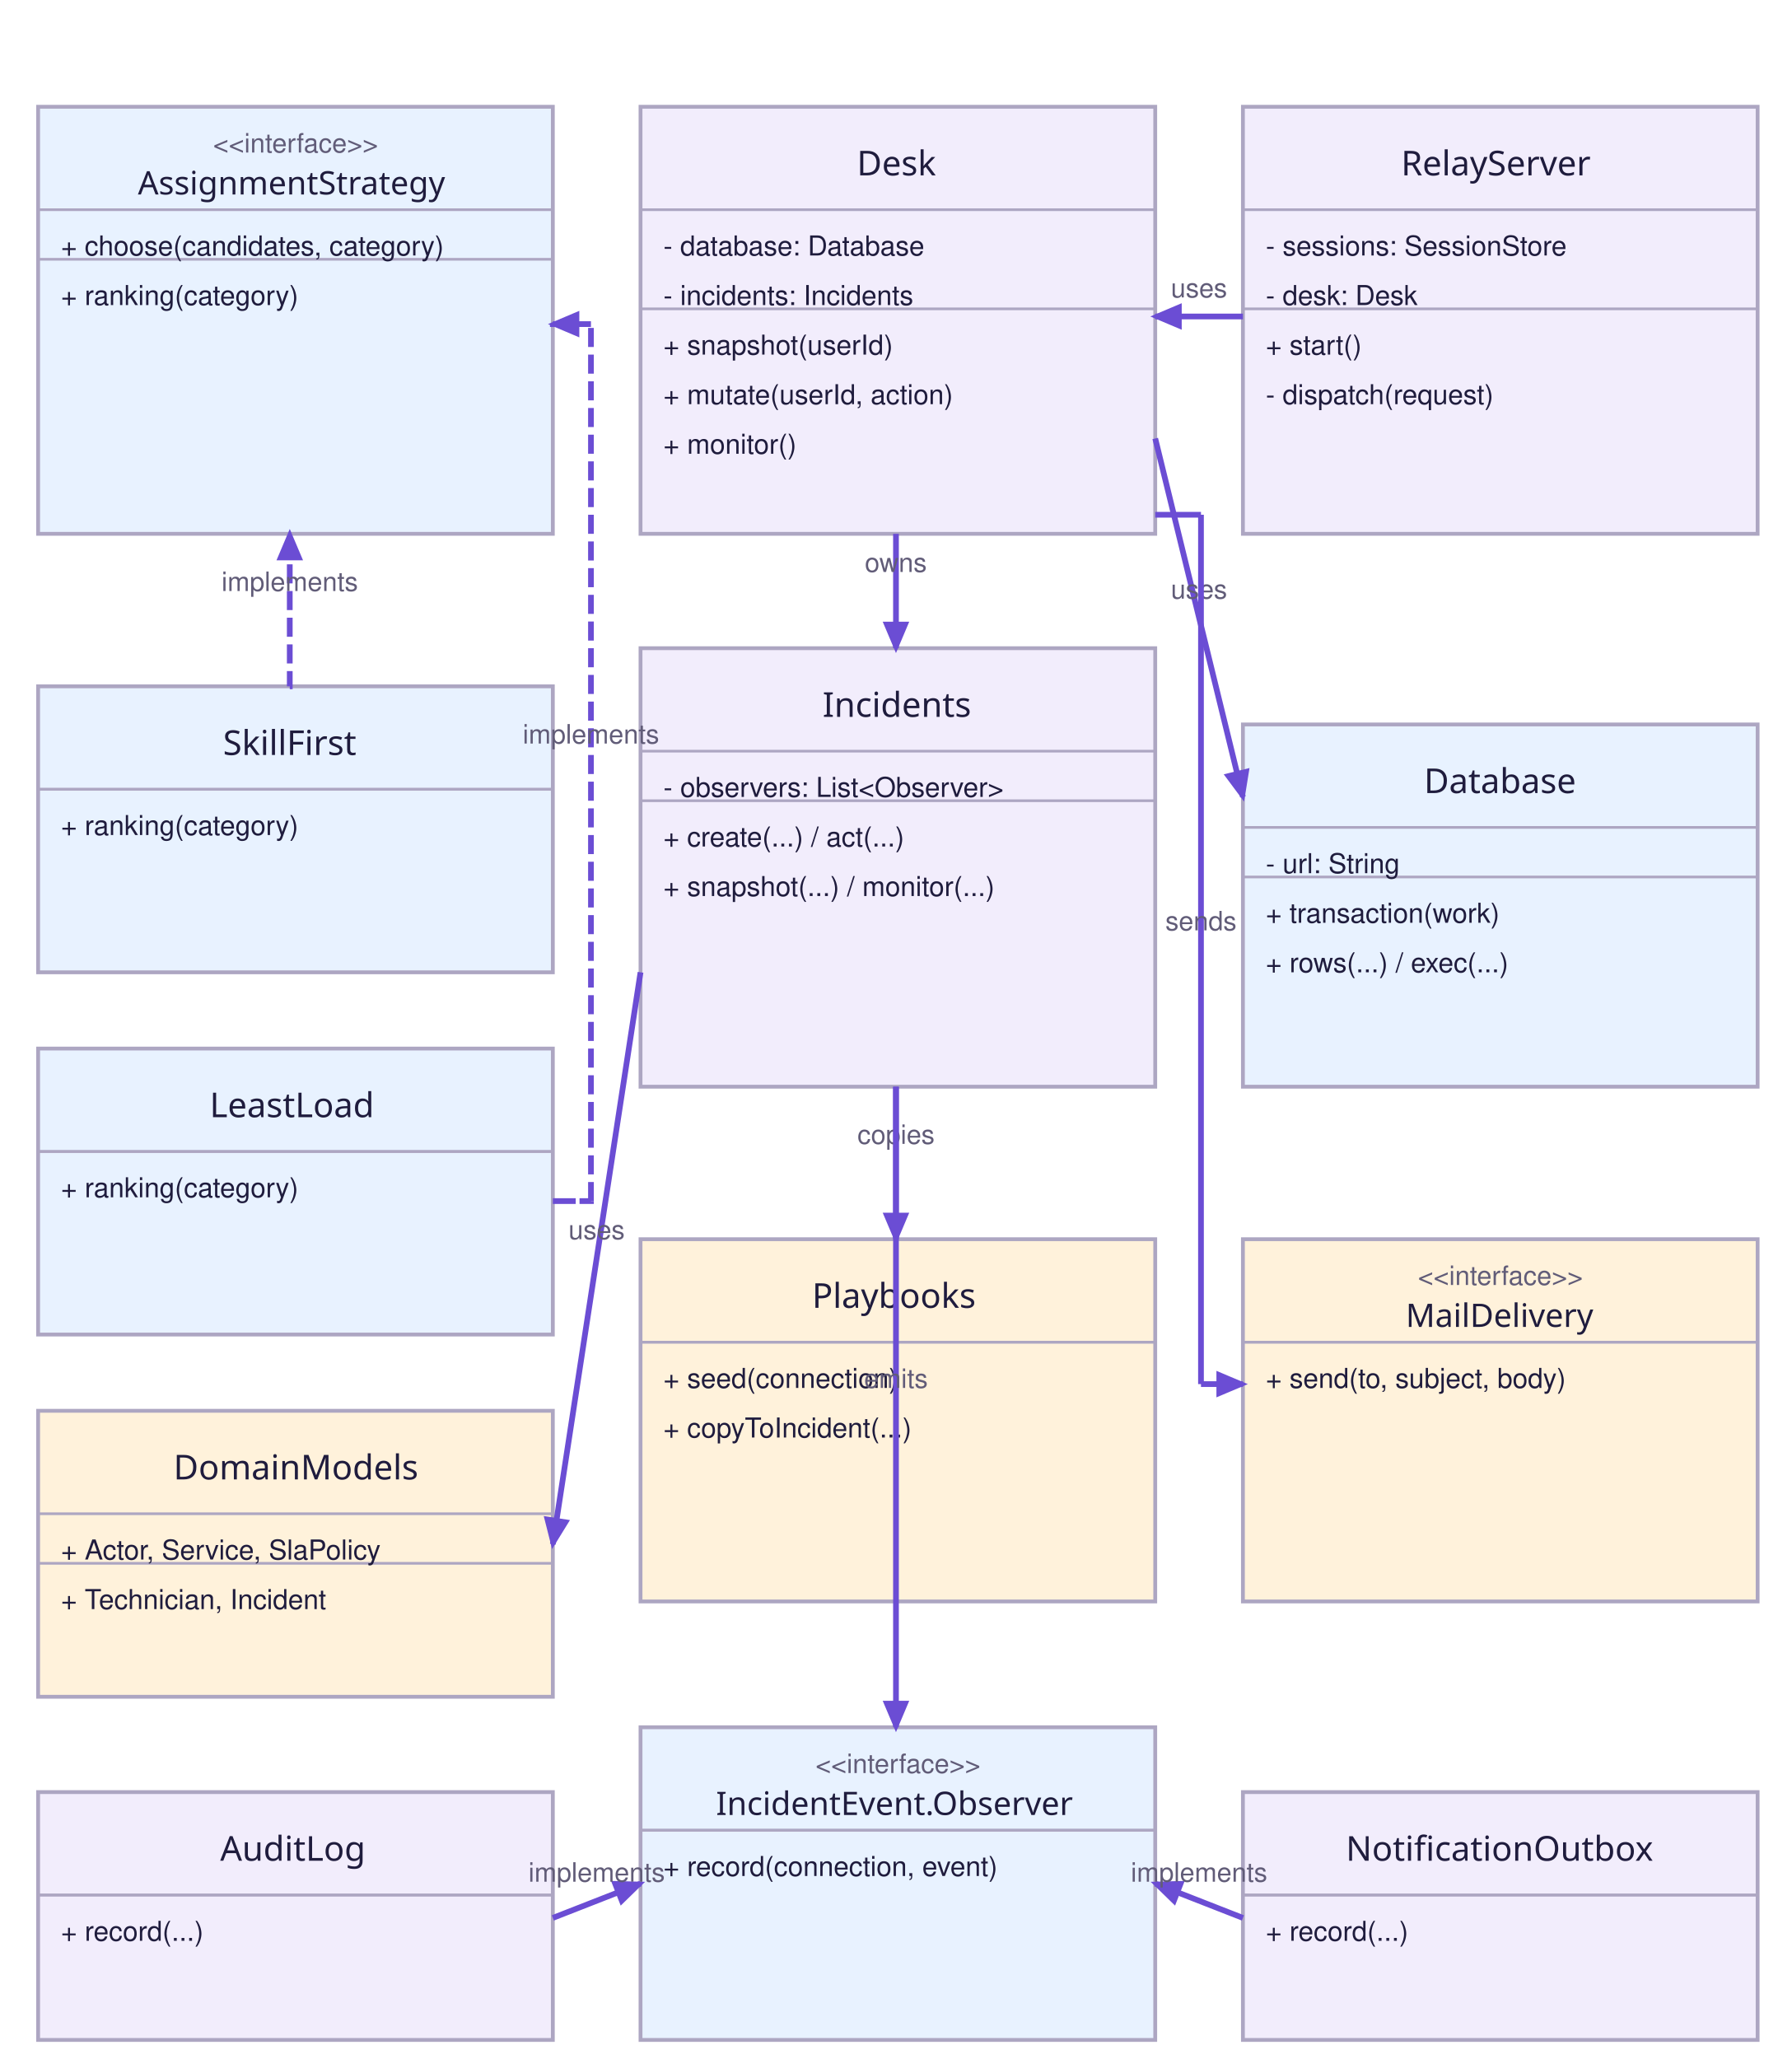
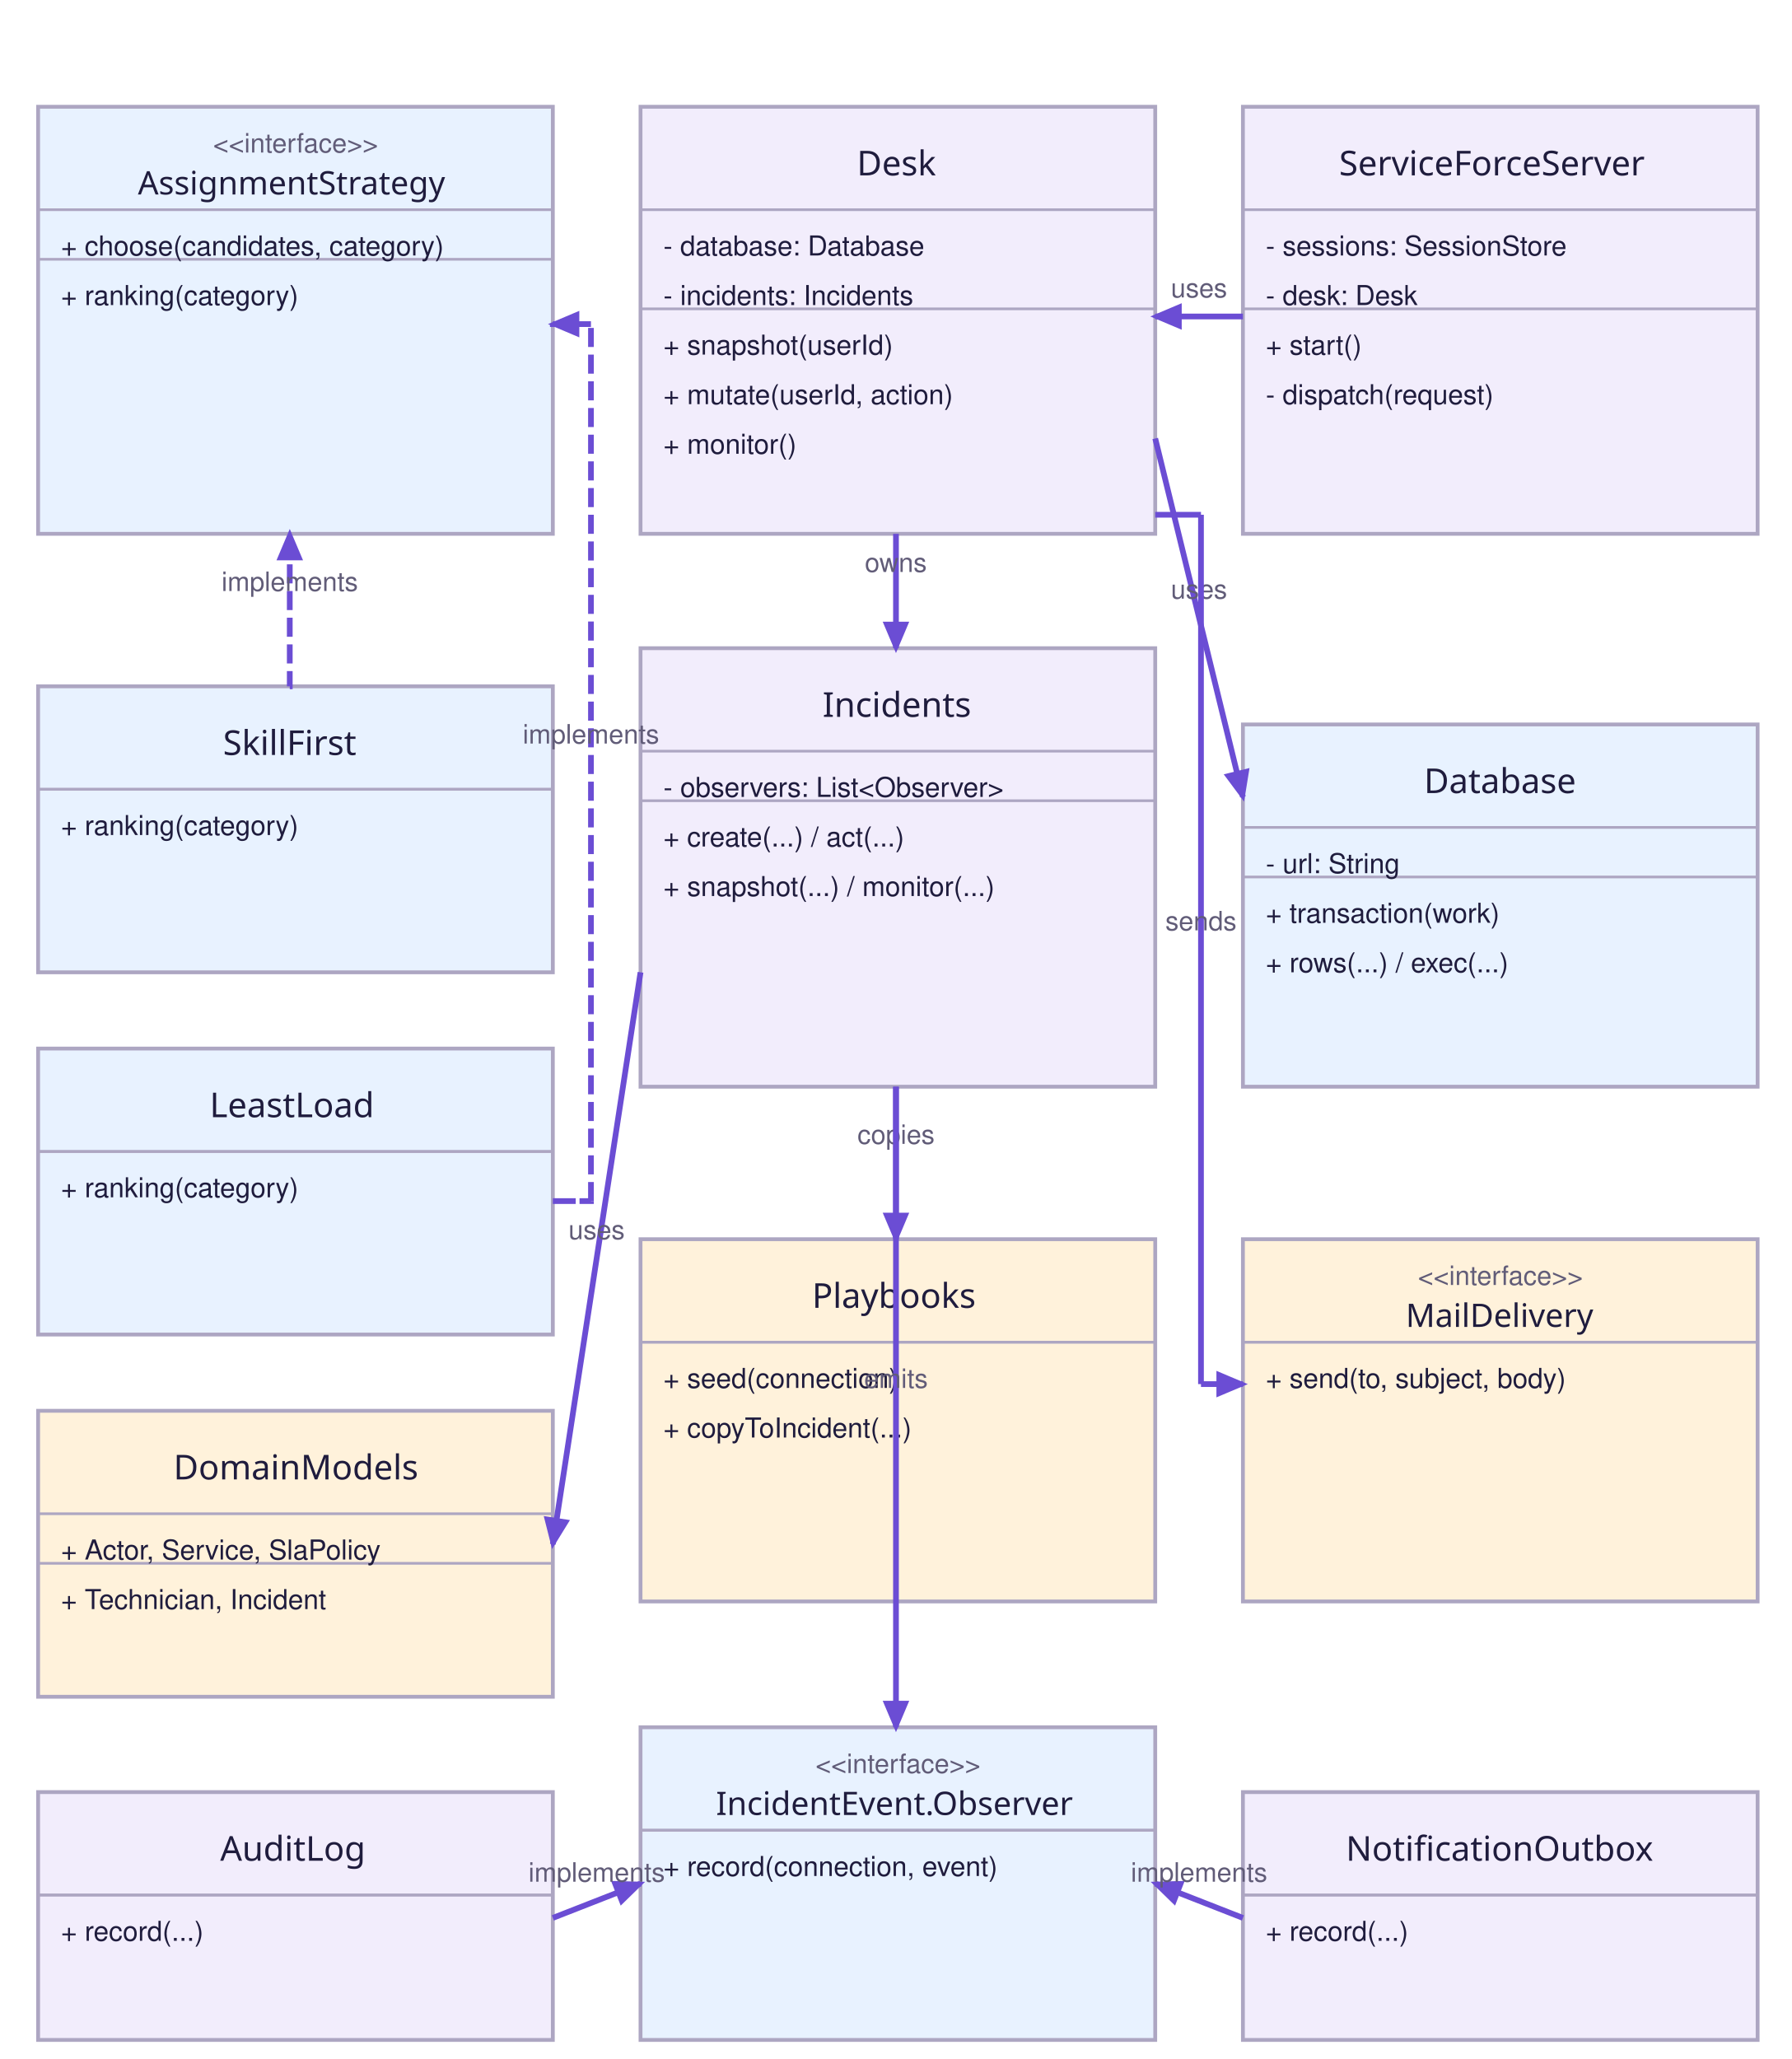
<svg xmlns="http://www.w3.org/2000/svg" width="470" height="540" preserveAspectRatio="xMinYMin meet" viewBox="0 0 470 540" version="1.0" fill-rule="evenodd">
  <clipPath id="clip">
    <rect x="0" y="0" width="470" height="540" />
  </clipPath>
  <g id="group" transform="scale(1,-1) translate(0,-540)" style="clip-path: url(#clip)">
    <g transform="">
      <rect x="10" y="400" width="135" height="112" style="stroke: rgb(68%,65%,76%); stroke-linecap: butt; stroke-width: 1; fill: rgb(91%,95%,100%); fill-rule: evenodd;" />
      <path d="M 10,485 L 145,485 Z" style="stroke: rgb(68%,65%,76%); stroke-linecap: butt; stroke-width: 0.7;" />
      <path d="M 10,472 L 145,472 Z" style="stroke: rgb(68%,65%,76%); stroke-linecap: butt; stroke-width: 0.7;" />
      <text x="55.901" y="500" style="font-family: Helvetica; font-size: 7px;fill: rgb(38%,36%,47%); stroke:none;" transform="translate(0,1000) scale(1,-1)">&lt;&lt;interface&gt;&gt;</text>
      <text x="36.173" y="489" style="font-family: Helvetica-Bold; font-size: 8.5px;fill: rgb(12%,11%,24%); stroke:none;" transform="translate(0,978) scale(1,-1)">AssignmentStrategy</text>
      <text x="16" y="473" style="font-family: Helvetica; font-size: 7.2px;fill: rgb(12%,11%,24%); stroke:none;" transform="translate(0,946) scale(1,-1)">+ choose(candidates, category)</text>
      <text x="16" y="460" style="font-family: Helvetica; font-size: 7.2px;fill: rgb(12%,11%,24%); stroke:none;" transform="translate(0,920) scale(1,-1)">+ ranking(category)</text>
      <rect x="168" y="400" width="135" height="112" style="stroke: rgb(68%,65%,76%); stroke-linecap: butt; stroke-width: 1; fill: rgb(95%,93%,99%); fill-rule: evenodd;" />
      <path d="M 168,485 L 303,485 Z" style="stroke: rgb(68%,65%,76%); stroke-linecap: butt; stroke-width: 0.7;" />
      <path d="M 168,459 L 303,459 Z" style="stroke: rgb(68%,65%,76%); stroke-linecap: butt; stroke-width: 0.7;" />
      <text x="224.745" y="494" style="font-family: Helvetica-Bold; font-size: 9px;fill: rgb(12%,11%,24%); stroke:none;" transform="translate(0,988) scale(1,-1)">Desk</text>
      <text x="174" y="473" style="font-family: Helvetica; font-size: 7.2px;fill: rgb(12%,11%,24%); stroke:none;" transform="translate(0,946) scale(1,-1)">- database: Database</text>
      <text x="174" y="460" style="font-family: Helvetica; font-size: 7.2px;fill: rgb(12%,11%,24%); stroke:none;" transform="translate(0,920) scale(1,-1)">- incidents: Incidents</text>
      <text x="174" y="447" style="font-family: Helvetica; font-size: 7.2px;fill: rgb(12%,11%,24%); stroke:none;" transform="translate(0,894) scale(1,-1)">+ snapshot(userId)</text>
      <text x="174" y="434" style="font-family: Helvetica; font-size: 7.2px;fill: rgb(12%,11%,24%); stroke:none;" transform="translate(0,868) scale(1,-1)">+ mutate(userId, action)</text>
      <text x="174" y="421" style="font-family: Helvetica; font-size: 7.2px;fill: rgb(12%,11%,24%); stroke:none;" transform="translate(0,842) scale(1,-1)">+ monitor()</text>
      <rect x="326" y="400" width="135" height="112" style="stroke: rgb(68%,65%,76%); stroke-linecap: butt; stroke-width: 1; fill: rgb(95%,93%,99%); fill-rule: evenodd;" />
      <path d="M 326,485 L 461,485 Z" style="stroke: rgb(68%,65%,76%); stroke-linecap: butt; stroke-width: 0.7;" />
      <path d="M 326,459 L 461,459 Z" style="stroke: rgb(68%,65%,76%); stroke-linecap: butt; stroke-width: 0.7;" />
-       <text x="367.486" y="494" style="font-family: Helvetica-Bold; font-size: 9px;fill: rgb(12%,11%,24%); stroke:none;" transform="translate(0,988) scale(1,-1)">RelayServer</text>
+       <text x="351.227" y="494" style="font-family: Helvetica-Bold; font-size: 9px;fill: rgb(12%,11%,24%); stroke:none;" transform="translate(0,988) scale(1,-1)">ServiceForceServer</text>
      <text x="332" y="473" style="font-family: Helvetica; font-size: 7.2px;fill: rgb(12%,11%,24%); stroke:none;" transform="translate(0,946) scale(1,-1)">- sessions: SessionStore</text>
      <text x="332" y="460" style="font-family: Helvetica; font-size: 7.2px;fill: rgb(12%,11%,24%); stroke:none;" transform="translate(0,920) scale(1,-1)">- desk: Desk</text>
      <text x="332" y="447" style="font-family: Helvetica; font-size: 7.2px;fill: rgb(12%,11%,24%); stroke:none;" transform="translate(0,894) scale(1,-1)">+ start()</text>
      <text x="332" y="434" style="font-family: Helvetica; font-size: 7.2px;fill: rgb(12%,11%,24%); stroke:none;" transform="translate(0,868) scale(1,-1)">- dispatch(request)</text>
      <rect x="10" y="285" width="135" height="75" style="stroke: rgb(68%,65%,76%); stroke-linecap: butt; stroke-width: 1; fill: rgb(91%,95%,100%); fill-rule: evenodd;" />
      <path d="M 10,333 L 145,333 Z" style="stroke: rgb(68%,65%,76%); stroke-linecap: butt; stroke-width: 0.7;" />
      <path d="M 10,333 L 145,333 Z" style="stroke: rgb(68%,65%,76%); stroke-linecap: butt; stroke-width: 0.7;" />
      <text x="58.492" y="342" style="font-family: Helvetica-Bold; font-size: 9px;fill: rgb(12%,11%,24%); stroke:none;" transform="translate(0,684) scale(1,-1)">SkillFirst</text>
      <text x="16" y="321" style="font-family: Helvetica; font-size: 7.2px;fill: rgb(12%,11%,24%); stroke:none;" transform="translate(0,642) scale(1,-1)">+ ranking(category)</text>
      <rect x="10" y="190" width="135" height="75" style="stroke: rgb(68%,65%,76%); stroke-linecap: butt; stroke-width: 1; fill: rgb(91%,95%,100%); fill-rule: evenodd;" />
      <path d="M 10,238 L 145,238 Z" style="stroke: rgb(68%,65%,76%); stroke-linecap: butt; stroke-width: 0.7;" />
      <path d="M 10,238 L 145,238 Z" style="stroke: rgb(68%,65%,76%); stroke-linecap: butt; stroke-width: 0.7;" />
      <text x="54.995" y="247" style="font-family: Helvetica-Bold; font-size: 9px;fill: rgb(12%,11%,24%); stroke:none;" transform="translate(0,494) scale(1,-1)">LeastLoad</text>
      <text x="16" y="226" style="font-family: Helvetica; font-size: 7.2px;fill: rgb(12%,11%,24%); stroke:none;" transform="translate(0,452) scale(1,-1)">+ ranking(category)</text>
      <rect x="10" y="95" width="135" height="75" style="stroke: rgb(68%,65%,76%); stroke-linecap: butt; stroke-width: 1; fill: rgb(100%,95%,86%); fill-rule: evenodd;" />
      <path d="M 10,143 L 145,143 Z" style="stroke: rgb(68%,65%,76%); stroke-linecap: butt; stroke-width: 0.7;" />
      <path d="M 10,130 L 145,130 Z" style="stroke: rgb(68%,65%,76%); stroke-linecap: butt; stroke-width: 0.7;" />
      <text x="45.496" y="152" style="font-family: Helvetica-Bold; font-size: 9px;fill: rgb(12%,11%,24%); stroke:none;" transform="translate(0,304) scale(1,-1)">DomainModels</text>
      <text x="16" y="131" style="font-family: Helvetica; font-size: 7.2px;fill: rgb(12%,11%,24%); stroke:none;" transform="translate(0,262) scale(1,-1)">+ Actor, Service, SlaPolicy</text>
      <text x="16" y="118" style="font-family: Helvetica; font-size: 7.2px;fill: rgb(12%,11%,24%); stroke:none;" transform="translate(0,236) scale(1,-1)">+ Technician, Incident</text>
      <rect x="168" y="255" width="135" height="115" style="stroke: rgb(68%,65%,76%); stroke-linecap: butt; stroke-width: 1; fill: rgb(95%,93%,99%); fill-rule: evenodd;" />
      <path d="M 168,343 L 303,343 Z" style="stroke: rgb(68%,65%,76%); stroke-linecap: butt; stroke-width: 0.7;" />
      <path d="M 168,330 L 303,330 Z" style="stroke: rgb(68%,65%,76%); stroke-linecap: butt; stroke-width: 0.7;" />
      <text x="215.745" y="352" style="font-family: Helvetica-Bold; font-size: 9px;fill: rgb(12%,11%,24%); stroke:none;" transform="translate(0,704) scale(1,-1)">Incidents</text>
      <text x="174" y="331" style="font-family: Helvetica; font-size: 7.2px;fill: rgb(12%,11%,24%); stroke:none;" transform="translate(0,662) scale(1,-1)">- observers: List&lt;Observer&gt;</text>
      <text x="174" y="318" style="font-family: Helvetica; font-size: 7.2px;fill: rgb(12%,11%,24%); stroke:none;" transform="translate(0,636) scale(1,-1)">+ create(...) / act(...) </text>
      <text x="174" y="305" style="font-family: Helvetica; font-size: 7.2px;fill: rgb(12%,11%,24%); stroke:none;" transform="translate(0,610) scale(1,-1)">+ snapshot(...) / monitor(...)</text>
      <rect x="326" y="255" width="135" height="95" style="stroke: rgb(68%,65%,76%); stroke-linecap: butt; stroke-width: 1; fill: rgb(91%,95%,100%); fill-rule: evenodd;" />
      <path d="M 326,323 L 461,323 Z" style="stroke: rgb(68%,65%,76%); stroke-linecap: butt; stroke-width: 0.7;" />
      <path d="M 326,310 L 461,310 Z" style="stroke: rgb(68%,65%,76%); stroke-linecap: butt; stroke-width: 0.7;" />
      <text x="373.493" y="332" style="font-family: Helvetica-Bold; font-size: 9px;fill: rgb(12%,11%,24%); stroke:none;" transform="translate(0,664) scale(1,-1)">Database</text>
      <text x="332" y="311" style="font-family: Helvetica; font-size: 7.2px;fill: rgb(12%,11%,24%); stroke:none;" transform="translate(0,622) scale(1,-1)">- url: String</text>
      <text x="332" y="298" style="font-family: Helvetica; font-size: 7.2px;fill: rgb(12%,11%,24%); stroke:none;" transform="translate(0,596) scale(1,-1)">+ transaction(work)</text>
      <text x="332" y="285" style="font-family: Helvetica; font-size: 7.2px;fill: rgb(12%,11%,24%); stroke:none;" transform="translate(0,570) scale(1,-1)">+ rows(...) / exec(...)</text>
      <rect x="168" y="120" width="135" height="95" style="stroke: rgb(68%,65%,76%); stroke-linecap: butt; stroke-width: 1; fill: rgb(100%,95%,86%); fill-rule: evenodd;" />
      <path d="M 168,188 L 303,188 Z" style="stroke: rgb(68%,65%,76%); stroke-linecap: butt; stroke-width: 0.7;" />
      <path d="M 168,188 L 303,188 Z" style="stroke: rgb(68%,65%,76%); stroke-linecap: butt; stroke-width: 0.7;" />
      <text x="212.991" y="197" style="font-family: Helvetica-Bold; font-size: 9px;fill: rgb(12%,11%,24%); stroke:none;" transform="translate(0,394) scale(1,-1)">Playbooks</text>
      <text x="174" y="176" style="font-family: Helvetica; font-size: 7.2px;fill: rgb(12%,11%,24%); stroke:none;" transform="translate(0,352) scale(1,-1)">+ seed(connection)</text>
      <text x="174" y="163" style="font-family: Helvetica; font-size: 7.2px;fill: rgb(12%,11%,24%); stroke:none;" transform="translate(0,326) scale(1,-1)">+ copyToIncident(...)</text>
      <rect x="326" y="120" width="135" height="95" style="stroke: rgb(68%,65%,76%); stroke-linecap: butt; stroke-width: 1; fill: rgb(100%,95%,86%); fill-rule: evenodd;" />
      <path d="M 326,188 L 461,188 Z" style="stroke: rgb(68%,65%,76%); stroke-linecap: butt; stroke-width: 0.7;" />
      <path d="M 326,188 L 461,188 Z" style="stroke: rgb(68%,65%,76%); stroke-linecap: butt; stroke-width: 0.7;" />
      <text x="371.901" y="203" style="font-family: Helvetica; font-size: 7px;fill: rgb(38%,36%,47%); stroke:none;" transform="translate(0,406) scale(1,-1)">&lt;&lt;interface&gt;&gt;</text>
      <text x="368.697" y="192" style="font-family: Helvetica-Bold; font-size: 8.5px;fill: rgb(12%,11%,24%); stroke:none;" transform="translate(0,384) scale(1,-1)">MailDelivery</text>
      <text x="332" y="176" style="font-family: Helvetica; font-size: 7.2px;fill: rgb(12%,11%,24%); stroke:none;" transform="translate(0,352) scale(1,-1)">+ send(to, subject, body)</text>
      <rect x="168" y="5" width="135" height="82" style="stroke: rgb(68%,65%,76%); stroke-linecap: butt; stroke-width: 1; fill: rgb(91%,95%,100%); fill-rule: evenodd;" />
      <path d="M 168,60 L 303,60 Z" style="stroke: rgb(68%,65%,76%); stroke-linecap: butt; stroke-width: 0.7;" />
      <path d="M 168,60 L 303,60 Z" style="stroke: rgb(68%,65%,76%); stroke-linecap: butt; stroke-width: 0.7;" />
      <text x="213.901" y="75" style="font-family: Helvetica; font-size: 7px;fill: rgb(38%,36%,47%); stroke:none;" transform="translate(0,150) scale(1,-1)">&lt;&lt;interface&gt;&gt;</text>
      <text x="187.79" y="64" style="font-family: Helvetica-Bold; font-size: 8.5px;fill: rgb(12%,11%,24%); stroke:none;" transform="translate(0,128) scale(1,-1)">IncidentEvent.Observer</text>
      <text x="174" y="48" style="font-family: Helvetica; font-size: 7.2px;fill: rgb(12%,11%,24%); stroke:none;" transform="translate(0,96) scale(1,-1)">+ record(connection, event)</text>
      <rect x="10" y="5" width="135" height="65" style="stroke: rgb(68%,65%,76%); stroke-linecap: butt; stroke-width: 1; fill: rgb(95%,93%,99%); fill-rule: evenodd;" />
      <path d="M 10,43 L 145,43 Z" style="stroke: rgb(68%,65%,76%); stroke-linecap: butt; stroke-width: 0.7;" />
      <path d="M 10,43 L 145,43 Z" style="stroke: rgb(68%,65%,76%); stroke-linecap: butt; stroke-width: 0.7;" />
      <text x="57.754" y="52" style="font-family: Helvetica-Bold; font-size: 9px;fill: rgb(12%,11%,24%); stroke:none;" transform="translate(0,104) scale(1,-1)">AuditLog</text>
      <text x="16" y="31" style="font-family: Helvetica; font-size: 7.2px;fill: rgb(12%,11%,24%); stroke:none;" transform="translate(0,62) scale(1,-1)">+ record(...)</text>
      <rect x="326" y="5" width="135" height="65" style="stroke: rgb(68%,65%,76%); stroke-linecap: butt; stroke-width: 1; fill: rgb(95%,93%,99%); fill-rule: evenodd;" />
      <path d="M 326,43 L 461,43 Z" style="stroke: rgb(68%,65%,76%); stroke-linecap: butt; stroke-width: 0.7;" />
      <path d="M 326,43 L 461,43 Z" style="stroke: rgb(68%,65%,76%); stroke-linecap: butt; stroke-width: 0.7;" />
      <text x="353.0" y="52" style="font-family: Helvetica-Bold; font-size: 9px;fill: rgb(12%,11%,24%); stroke:none;" transform="translate(0,104) scale(1,-1)">NotificationOutbox</text>
      <text x="332" y="31" style="font-family: Helvetica; font-size: 7.2px;fill: rgb(12%,11%,24%); stroke:none;" transform="translate(0,62) scale(1,-1)">+ record(...)</text>
      <path d="M 76,360 L 76,400 Z" style="stroke: rgb(42%,30%,83%); stroke-linecap: butt; stroke-width: 1.5; stroke-dasharray: 4, 3;" />
      <polygon points="76 400, 73.274 393.553, 78.726 393.553" style="stroke: rgb(42%,30%,83%); stroke-linecap: butt; stroke-width: 1; fill: rgb(42%,30%,83%); fill-rule: evenodd;" />
      <text x="58.108" y="385.0" style="font-family: Helvetica; font-size: 7px;fill: rgb(38%,36%,47%); stroke:none;" transform="translate(0,770) scale(1,-1)">implements</text>
      <path d="M 145,225 L 155,225 Z" style="stroke: rgb(42%,30%,83%); stroke-linecap: butt; stroke-width: 1.5; stroke-dasharray: 4, 3;" />
      <path d="M 155,225 L 155,455 Z" style="stroke: rgb(42%,30%,83%); stroke-linecap: butt; stroke-width: 1.5; stroke-dasharray: 4, 3;" />
      <text x="137.108" y="345.0" style="font-family: Helvetica; font-size: 7px;fill: rgb(38%,36%,47%); stroke:none;" transform="translate(0,690) scale(1,-1)">implements</text>
      <path d="M 155,455 L 145,455 Z" style="stroke: rgb(42%,30%,83%); stroke-linecap: butt; stroke-width: 1.5; stroke-dasharray: 4, 3;" />
      <polygon points="145 455, 151.447 452.274, 151.447 457.726" style="stroke: rgb(42%,30%,83%); stroke-linecap: butt; stroke-width: 1; fill: rgb(42%,30%,83%); fill-rule: evenodd;" />
      <path d="M 326,457 L 303,457 Z" style="stroke: rgb(42%,30%,83%); stroke-linecap: butt; stroke-width: 1.5;" />
      <polygon points="303 457, 309.447 454.274, 309.447 459.726" style="stroke: rgb(42%,30%,83%); stroke-linecap: butt; stroke-width: 1; fill: rgb(42%,30%,83%); fill-rule: evenodd;" />
      <text x="307.108" y="462.0" style="font-family: Helvetica; font-size: 7px;fill: rgb(38%,36%,47%); stroke:none;" transform="translate(0,924) scale(1,-1)">uses</text>
      <path d="M 235,400 L 235,370 Z" style="stroke: rgb(42%,30%,83%); stroke-linecap: butt; stroke-width: 1.5;" />
      <polygon points="235 370, 237.726 376.447, 232.274 376.447" style="stroke: rgb(42%,30%,83%); stroke-linecap: butt; stroke-width: 1; fill: rgb(42%,30%,83%); fill-rule: evenodd;" />
      <text x="226.831" y="390.0" style="font-family: Helvetica; font-size: 7px;fill: rgb(38%,36%,47%); stroke:none;" transform="translate(0,780) scale(1,-1)">owns</text>
      <path d="M 168,285 L 145,135 Z" style="stroke: rgb(42%,30%,83%); stroke-linecap: butt; stroke-width: 1.5;" />
      <polygon points="145 135, 148.672 140.96, 143.283 141.786" style="stroke: rgb(42%,30%,83%); stroke-linecap: butt; stroke-width: 1; fill: rgb(42%,30%,83%); fill-rule: evenodd;" />
      <text x="149.108" y="215.0" style="font-family: Helvetica; font-size: 7px;fill: rgb(38%,36%,47%); stroke:none;" transform="translate(0,430) scale(1,-1)">uses</text>
      <path d="M 303,425 L 326,331 Z" style="stroke: rgb(42%,30%,83%); stroke-linecap: butt; stroke-width: 1.5;" />
      <polygon points="326 331, 327.115 337.911, 321.82 336.615" style="stroke: rgb(42%,30%,83%); stroke-linecap: butt; stroke-width: 1; fill: rgb(42%,30%,83%); fill-rule: evenodd;" />
      <text x="307.108" y="383.0" style="font-family: Helvetica; font-size: 7px;fill: rgb(38%,36%,47%); stroke:none;" transform="translate(0,766) scale(1,-1)">uses</text>
      <path d="M 235,255 L 235,215 Z" style="stroke: rgb(42%,30%,83%); stroke-linecap: butt; stroke-width: 1.5;" />
      <polygon points="235 215, 237.726 221.447, 232.274 221.447" style="stroke: rgb(42%,30%,83%); stroke-linecap: butt; stroke-width: 1; fill: rgb(42%,30%,83%); fill-rule: evenodd;" />
      <text x="224.885" y="240.0" style="font-family: Helvetica; font-size: 7px;fill: rgb(38%,36%,47%); stroke:none;" transform="translate(0,480) scale(1,-1)">copies</text>
      <path d="M 303,405 L 315,405 Z" style="stroke: rgb(42%,30%,83%); stroke-linecap: butt; stroke-width: 1.5;" />
      <path d="M 315,405 L 315,177 Z" style="stroke: rgb(42%,30%,83%); stroke-linecap: butt; stroke-width: 1.5;" />
      <text x="305.662" y="296.0" style="font-family: Helvetica; font-size: 7px;fill: rgb(38%,36%,47%); stroke:none;" transform="translate(0,592) scale(1,-1)">sends</text>
      <path d="M 315,177 L 326,177 Z" style="stroke: rgb(42%,30%,83%); stroke-linecap: butt; stroke-width: 1.5;" />
      <polygon points="326 177, 319.553 179.726, 319.553 174.274" style="stroke: rgb(42%,30%,83%); stroke-linecap: butt; stroke-width: 1; fill: rgb(42%,30%,83%); fill-rule: evenodd;" />
      <path d="M 235,255 L 235,87 Z" style="stroke: rgb(42%,30%,83%); stroke-linecap: butt; stroke-width: 1.5;" />
      <polygon points="235 87, 237.726 93.447, 232.274 93.447" style="stroke: rgb(42%,30%,83%); stroke-linecap: butt; stroke-width: 1; fill: rgb(42%,30%,83%); fill-rule: evenodd;" />
      <text x="226.638" y="176.0" style="font-family: Helvetica; font-size: 7px;fill: rgb(38%,36%,47%); stroke:none;" transform="translate(0,352) scale(1,-1)">emits</text>
      <path d="M 145,37 L 168,46 Z" style="stroke: rgb(42%,30%,83%); stroke-linecap: butt; stroke-width: 1.5; stroke-dasharray: 4, 3;" />
      <polygon points="168 46, 161.003 46.189, 162.989 41.112" style="stroke: rgb(42%,30%,83%); stroke-linecap: butt; stroke-width: 1; fill: rgb(42%,30%,83%); fill-rule: evenodd;" />
      <text x="138.608" y="46.5" style="font-family: Helvetica; font-size: 7px;fill: rgb(38%,36%,47%); stroke:none;" transform="translate(0,93) scale(1,-1)">implements</text>
      <path d="M 326,37 L 303,46 Z" style="stroke: rgb(42%,30%,83%); stroke-linecap: butt; stroke-width: 1.5; stroke-dasharray: 4, 3;" />
      <polygon points="303 46, 308.011 41.112, 309.997 46.189" style="stroke: rgb(42%,30%,83%); stroke-linecap: butt; stroke-width: 1; fill: rgb(42%,30%,83%); fill-rule: evenodd;" />
      <text x="296.608" y="46.5" style="font-family: Helvetica; font-size: 7px;fill: rgb(38%,36%,47%); stroke:none;" transform="translate(0,93) scale(1,-1)">implements</text>
    </g>
  </g>
</svg>
